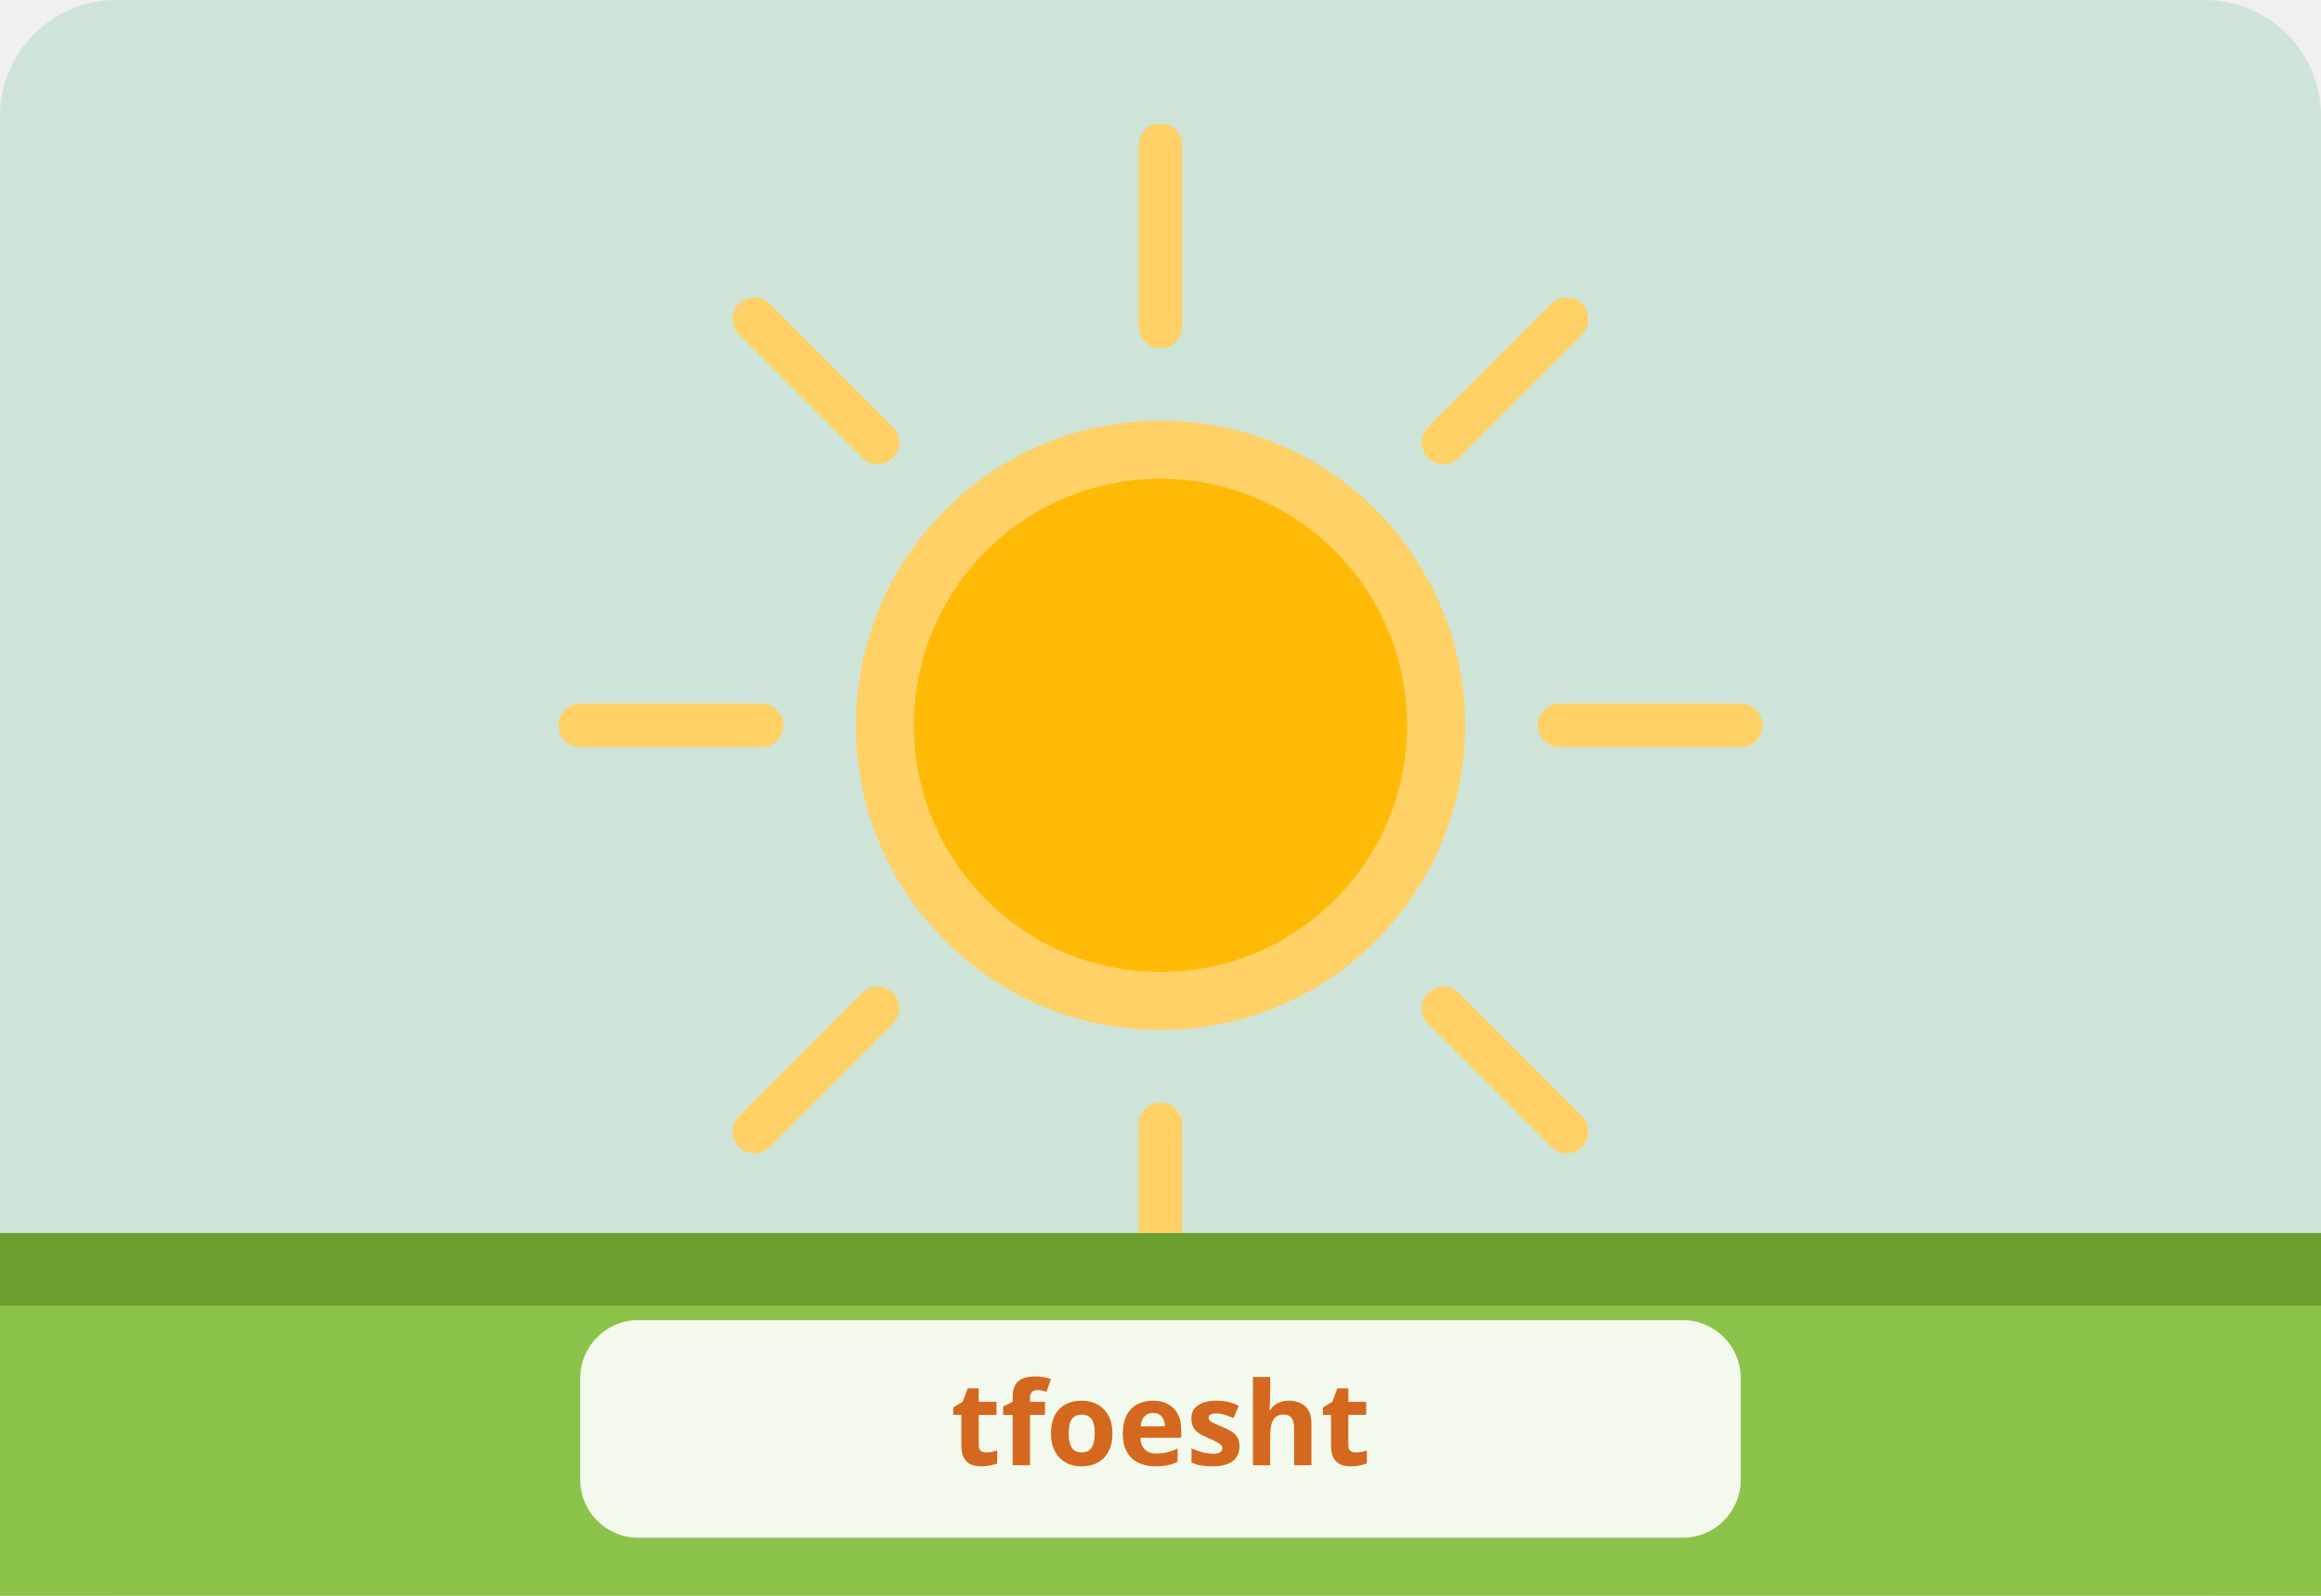
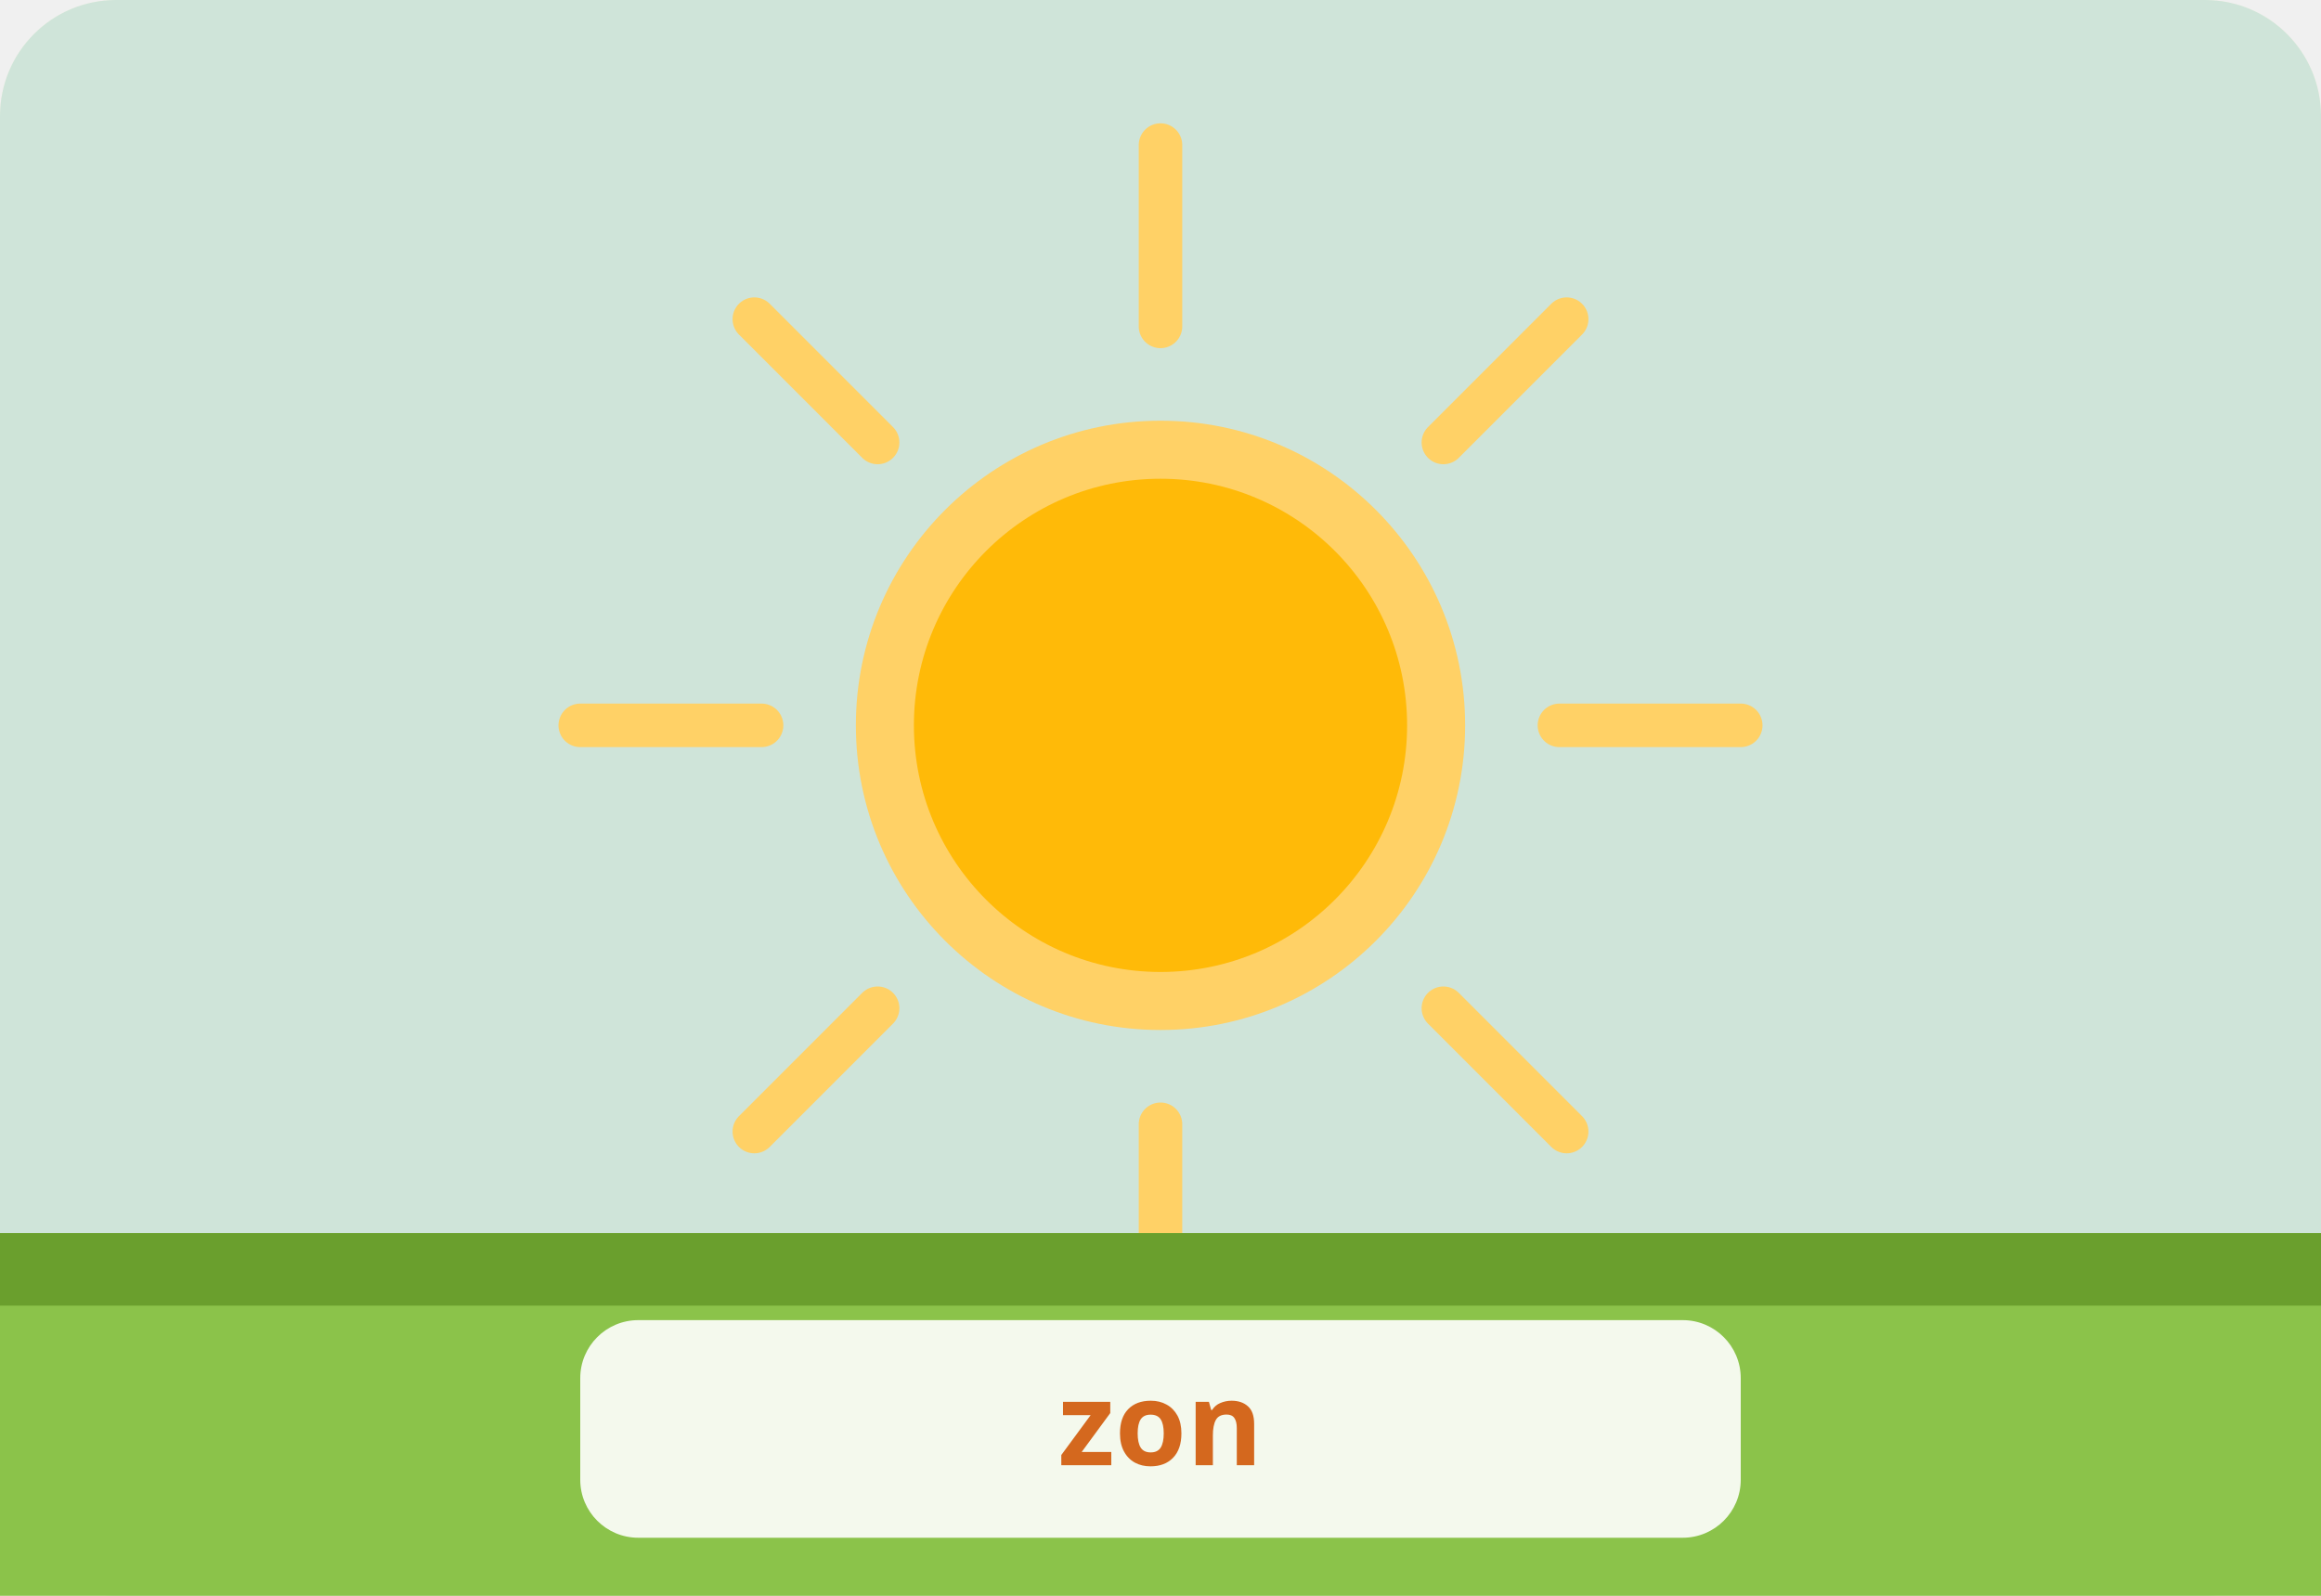
<svg xmlns="http://www.w3.org/2000/svg" viewBox="0 0 320 220">
  <rect width="320" height="220" fill="#FFF3CD" rx="16" />
  <rect width="320" height="220" fill="#87CEEB" rx="16" opacity="0.4" />
  <g transform="translate(160,100)">
    <line x1="0" y1="-80" x2="0" y2="-55" stroke="#FFD166" stroke-width="6" stroke-linecap="round" />
    <line x1="56" y1="-56" x2="39" y2="-39" stroke="#FFD166" stroke-width="6" stroke-linecap="round" />
    <line x1="80" y1="0" x2="55" y2="0" stroke="#FFD166" stroke-width="6" stroke-linecap="round" />
    <line x1="56" y1="56" x2="39" y2="39" stroke="#FFD166" stroke-width="6" stroke-linecap="round" />
    <line x1="0" y1="80" x2="0" y2="55" stroke="#FFD166" stroke-width="6" stroke-linecap="round" />
    <line x1="-56" y1="56" x2="-39" y2="39" stroke="#FFD166" stroke-width="6" stroke-linecap="round" />
    <line x1="-80" y1="0" x2="-55" y2="0" stroke="#FFD166" stroke-width="6" stroke-linecap="round" />
    <line x1="-56" y1="-56" x2="-39" y2="-39" stroke="#FFD166" stroke-width="6" stroke-linecap="round" />
    <circle r="42" fill="#FFD166" />
    <circle r="34" fill="#FFBA08" />
  </g>
  <rect x="0" y="170" width="320" height="50" fill="#8BC34A" rx="0" />
  <rect x="0" y="170" width="320" height="10" fill="#6A9F2D" />
  <rect x="80" y="182" width="160" height="30" rx="8" fill="white" opacity="0.9" />
-   <text x="160" y="202" text-anchor="middle" font-family="sans-serif" font-size="16" font-weight="bold" fill="#D4681E">tfoesht</text>
+   <text x="160" y="202" text-anchor="middle" font-family="sans-serif" font-size="16" font-weight="bold" fill="#D4681E">zon</text>
</svg>
